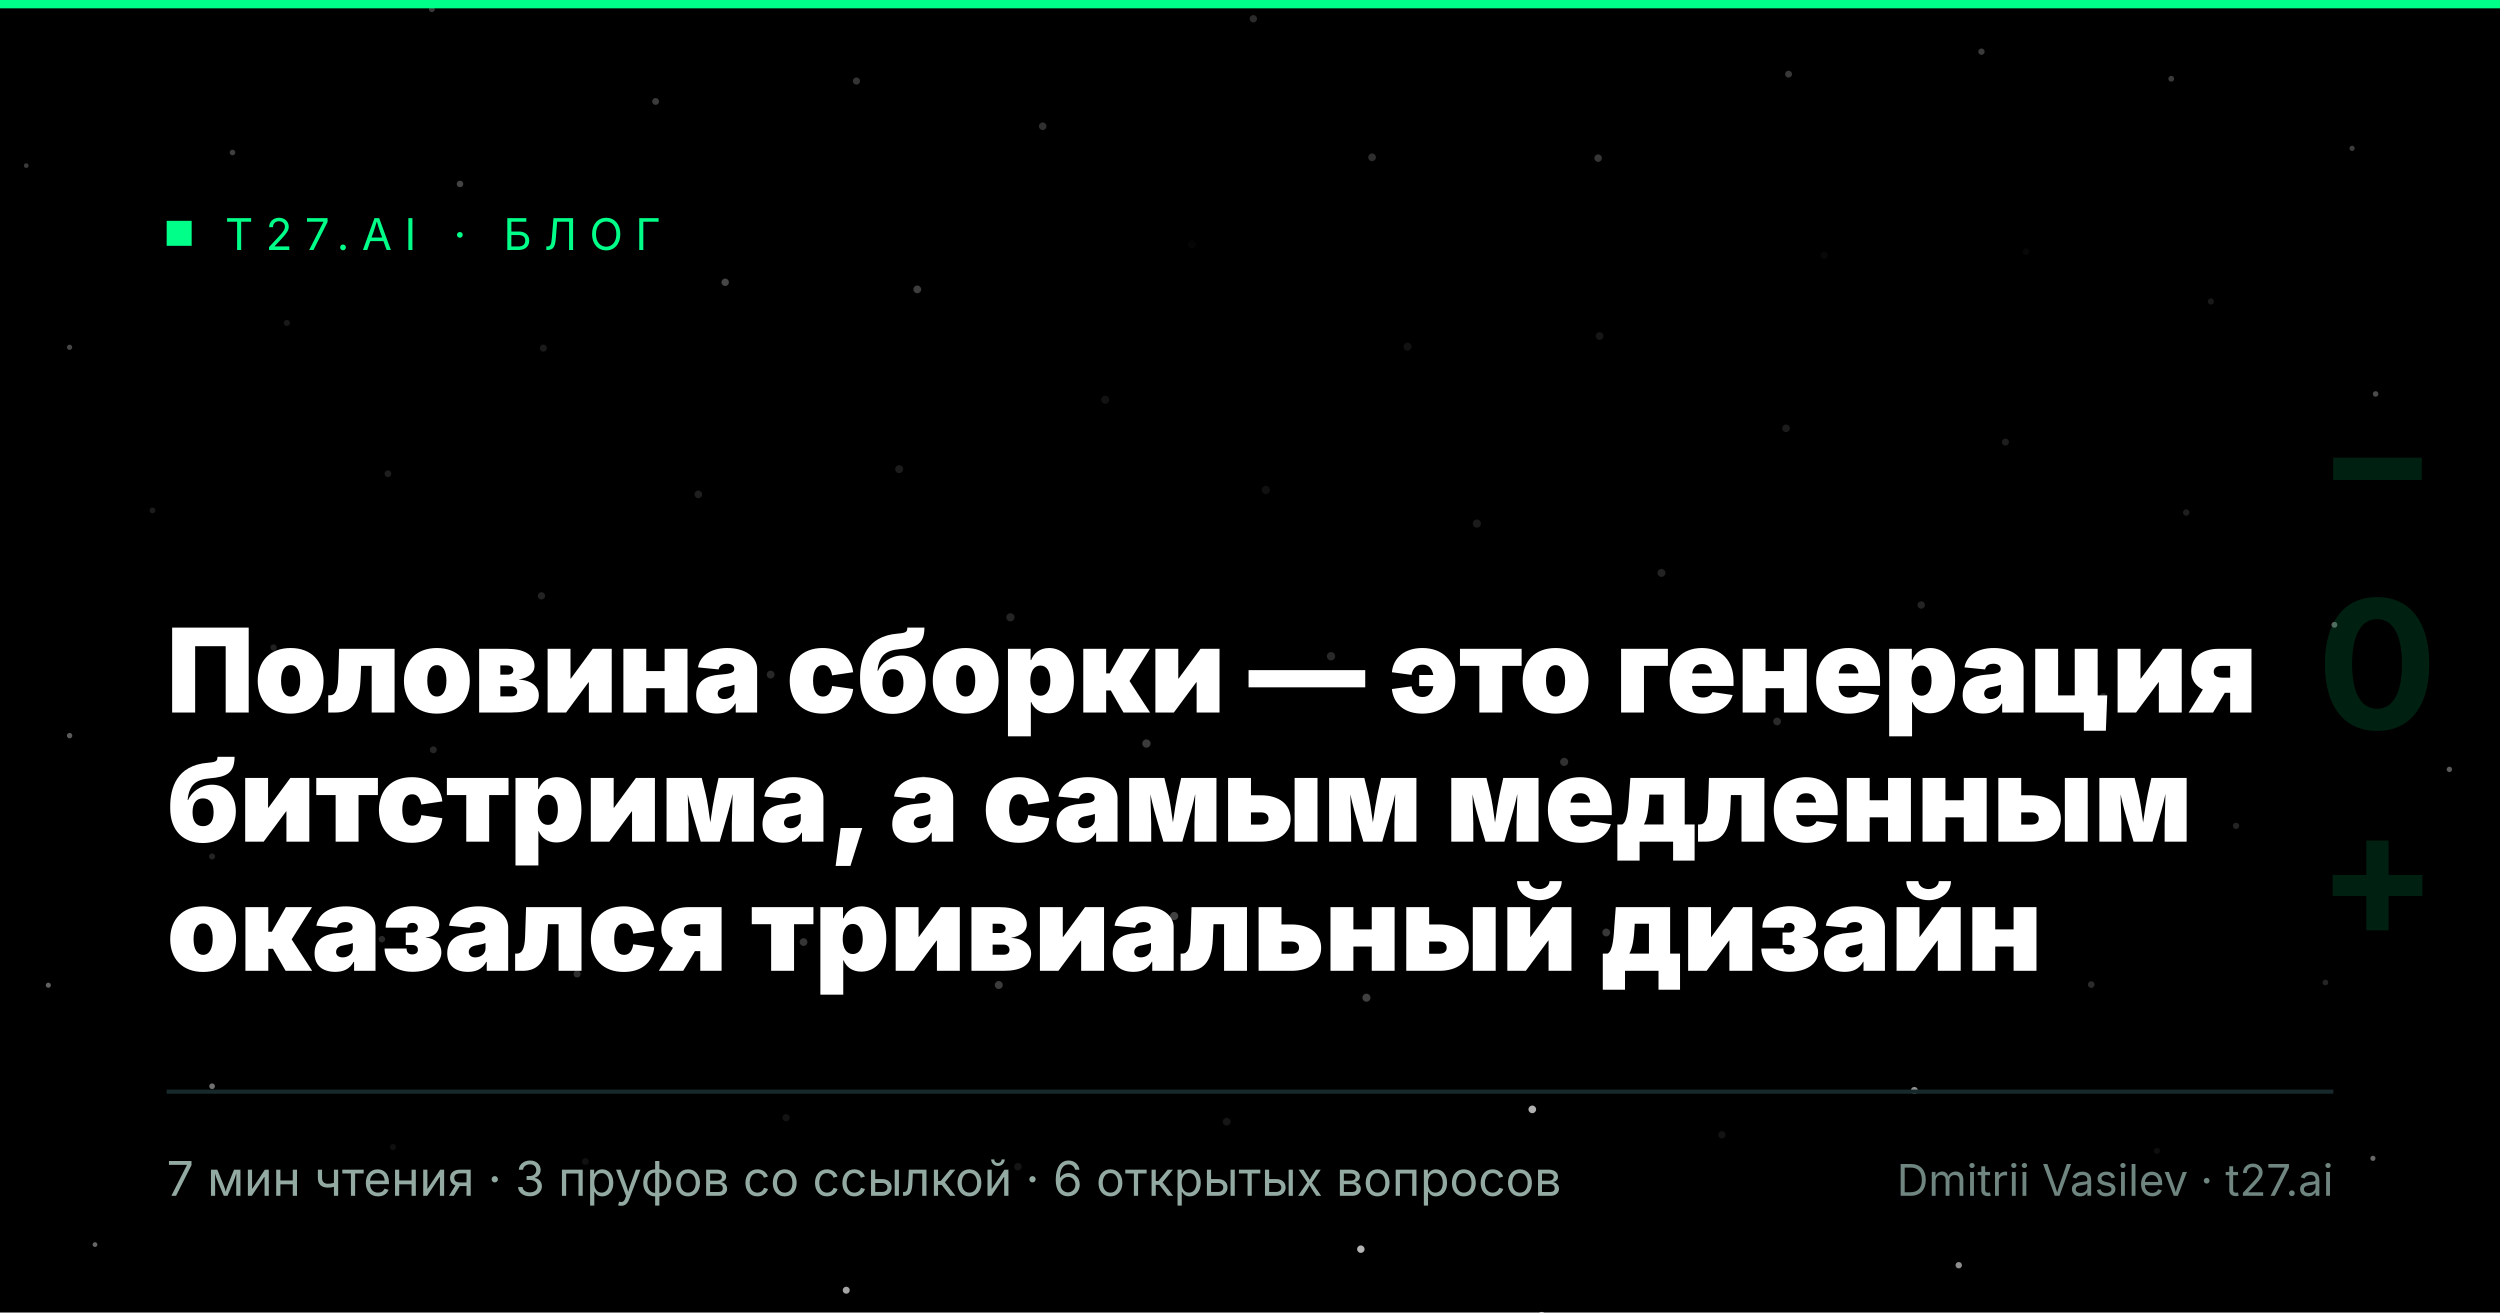
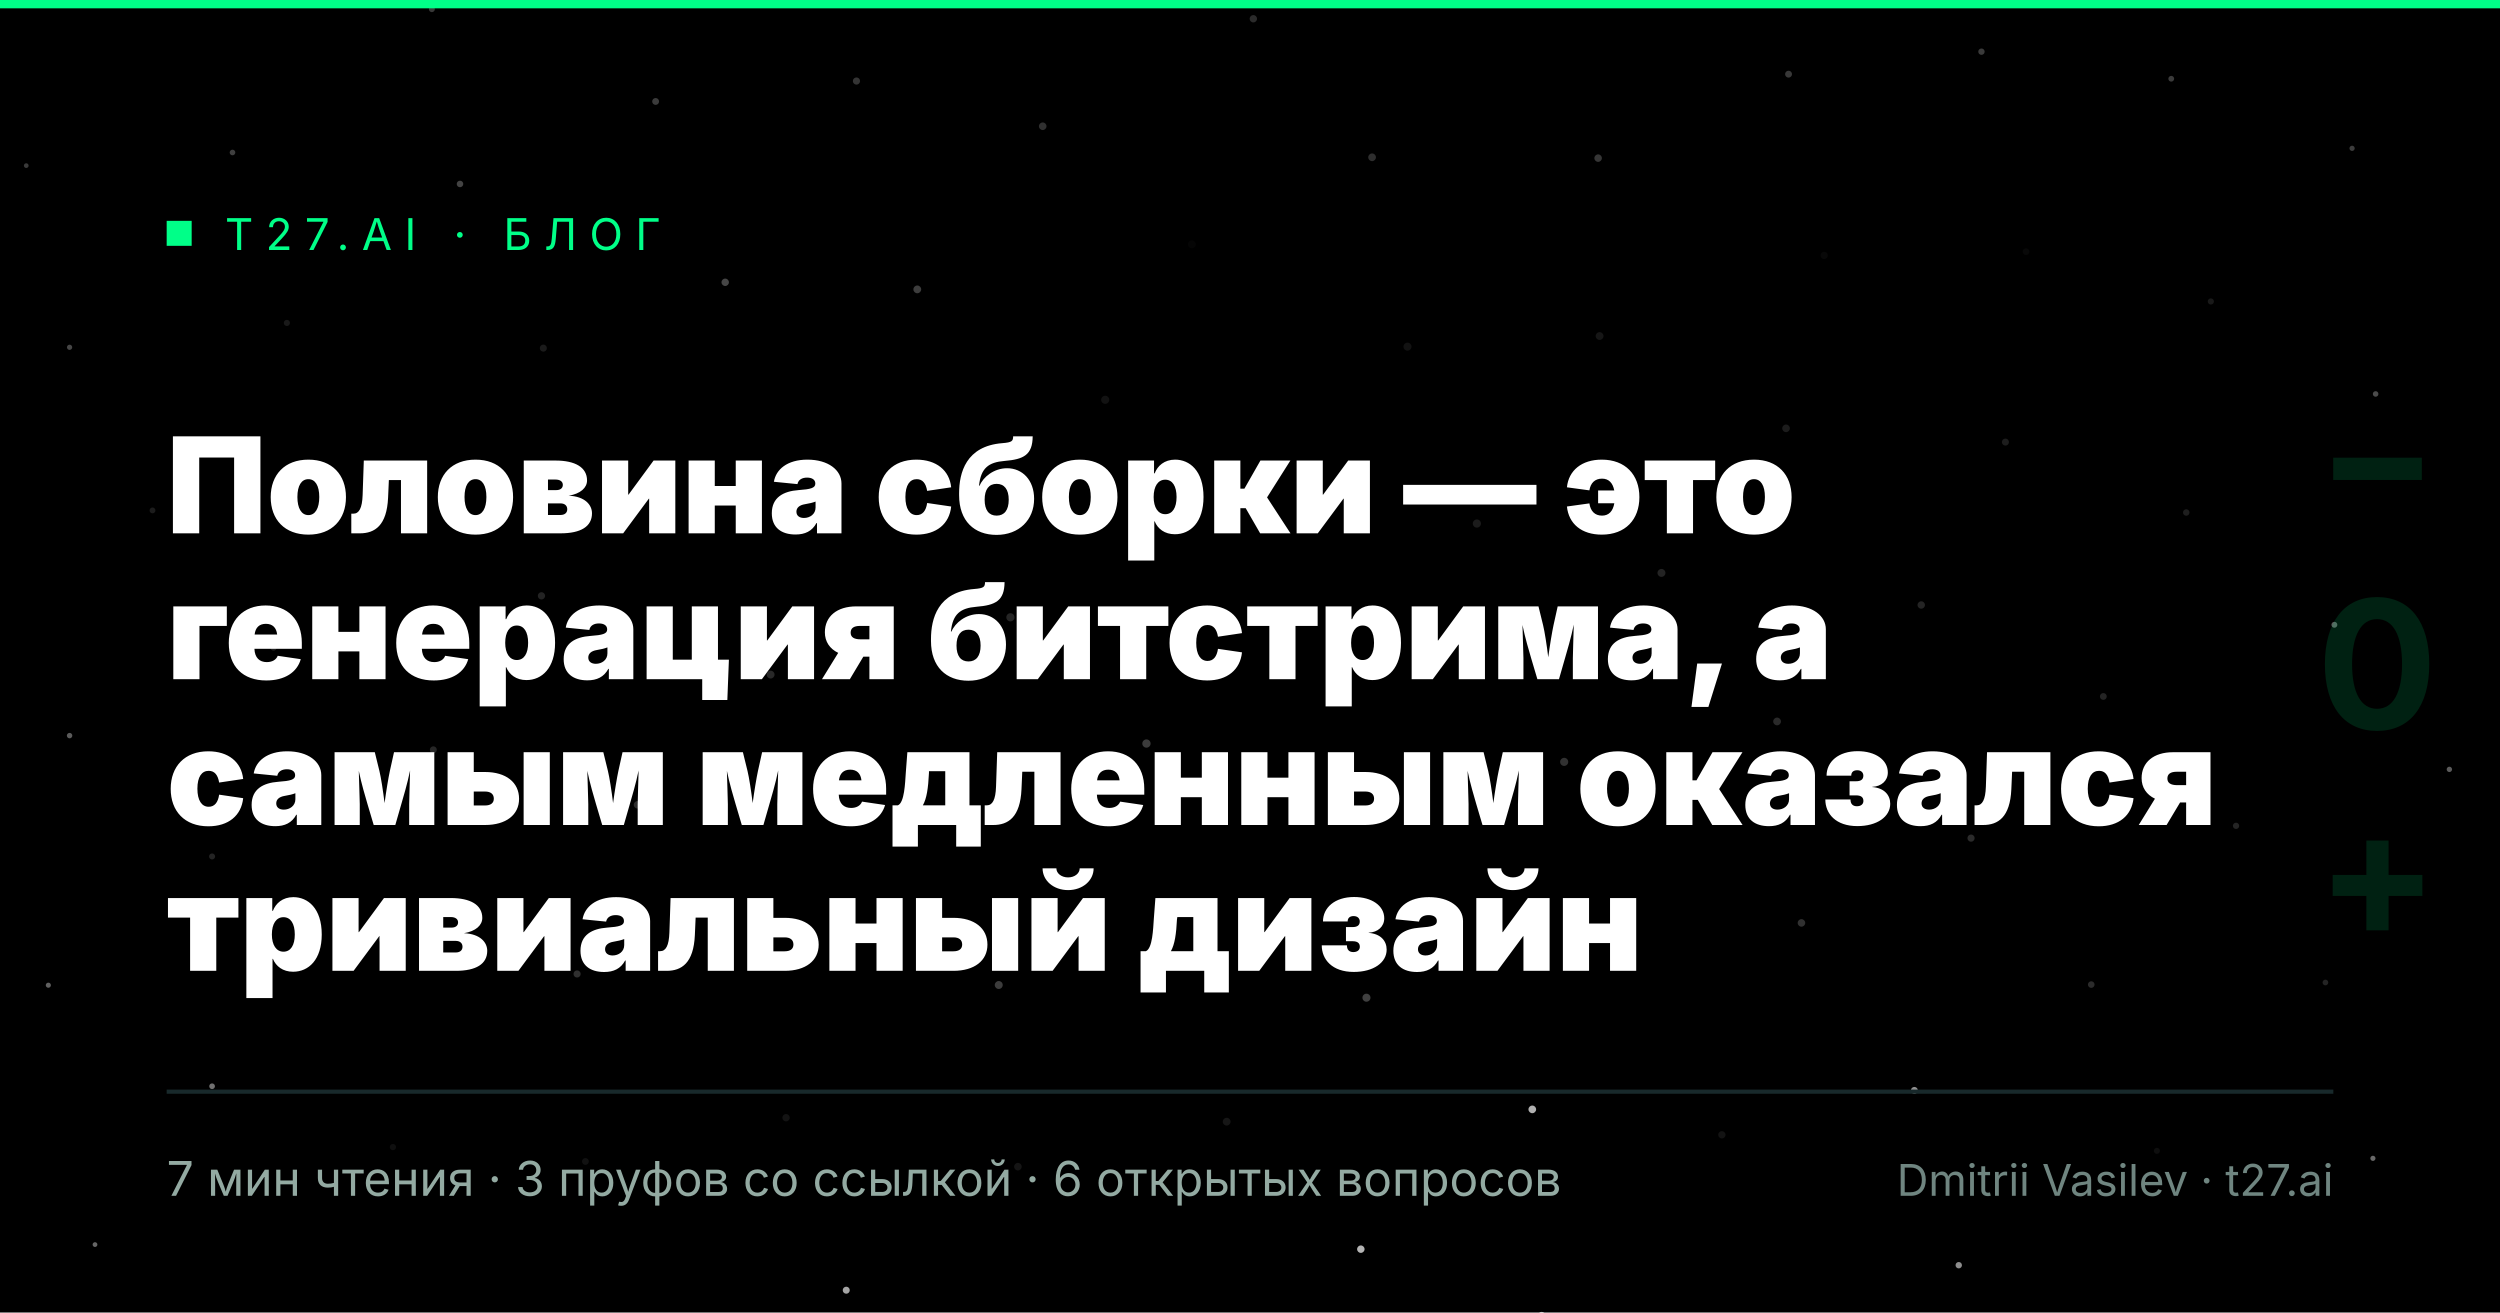
<svg xmlns="http://www.w3.org/2000/svg" width="1200" height="630" viewBox="0 0 1200 630" role="img" aria-label="Половина сборки — это генерация битстрима, а самым медленным оказался тривиальный дизайн">
  <rect width="1200" height="630" fill="#000000" />
  <circle cx="638.9" cy="315.0" r="2.00" fill="#ffffff" opacity="0.164" />
  <circle cx="550.3" cy="356.9" r="1.99" fill="#ffffff" opacity="0.232" />
  <circle cx="607.6" cy="235.2" r="1.98" fill="#ffffff" opacity="0.064" />
  <circle cx="662.7" cy="390.2" r="1.98" fill="#ffffff" opacity="0.242" />
  <circle cx="485.0" cy="296.3" r="1.97" fill="#ffffff" opacity="0.145" />
  <circle cx="708.9" cy="251.3" r="1.96" fill="#ffffff" opacity="0.109" />
  <circle cx="563.6" cy="439.7" r="1.96" fill="#ffffff" opacity="0.257" />
  <circle cx="530.5" cy="191.9" r="1.95" fill="#ffffff" opacity="0.073" />
  <circle cx="750.8" cy="365.7" r="1.95" fill="#ffffff" opacity="0.194" />
  <circle cx="443.2" cy="374.6" r="1.94" fill="#ffffff" opacity="0.198" />
  <circle cx="675.6" cy="166.4" r="1.93" fill="#ffffff" opacity="0.071" />
  <circle cx="655.9" cy="478.9" r="1.93" fill="#ffffff" opacity="0.252" />
  <circle cx="431.6" cy="225.2" r="1.92" fill="#ffffff" opacity="0.110" />
  <circle cx="797.5" cy="275.0" r="1.91" fill="#ffffff" opacity="0.137" />
  <circle cx="479.4" cy="472.8" r="1.91" fill="#ffffff" opacity="0.237" />
  <circle cx="572.1" cy="117.3" r="1.90" fill="#ffffff" opacity="0.022" />
  <circle cx="771.0" cy="447.6" r="1.89" fill="#ffffff" opacity="0.219" />
  <circle cx="369.9" cy="323.8" r="1.89" fill="#ffffff" opacity="0.160" />
  <circle cx="767.8" cy="161.3" r="1.88" fill="#ffffff" opacity="0.089" />
  <circle cx="588.8" cy="538.4" r="1.87" fill="#ffffff" opacity="0.089" />
  <circle cx="440.3" cy="138.9" r="1.87" fill="#ffffff" opacity="0.242" />
  <circle cx="853.0" cy="346.3" r="1.86" fill="#ffffff" opacity="0.167" />
  <circle cx="385.7" cy="452.2" r="1.86" fill="#ffffff" opacity="0.208" />
  <circle cx="658.6" cy="75.5" r="1.85" fill="#ffffff" opacity="0.182" />
  <circle cx="735.5" cy="532.5" r="1.84" fill="#ffffff" opacity="0.691" />
  <circle cx="335.2" cy="237.3" r="1.84" fill="#ffffff" opacity="0.124" />
  <circle cx="857.3" cy="205.6" r="1.83" fill="#ffffff" opacity="0.113" />
  <circle cx="488.6" cy="560.0" r="1.82" fill="#ffffff" opacity="0.084" />
  <circle cx="500.5" cy="60.6" r="1.82" fill="#ffffff" opacity="0.189" />
  <circle cx="864.7" cy="443.0" r="1.81" fill="#ffffff" opacity="0.194" />
  <circle cx="306.0" cy="386.3" r="1.80" fill="#ffffff" opacity="0.174" />
  <circle cx="767.1" cy="75.9" r="1.80" fill="#ffffff" opacity="0.214" />
  <circle cx="653.2" cy="599.6" r="1.79" fill="#ffffff" opacity="0.706" />
  <circle cx="348.1" cy="135.5" r="1.78" fill="#ffffff" opacity="0.274" />
  <circle cx="922.2" cy="290.4" r="1.78" fill="#ffffff" opacity="0.141" />
  <circle cx="377.3" cy="536.5" r="1.77" fill="#ffffff" opacity="0.076" />
  <circle cx="601.6" cy="9.0" r="1.77" fill="#ffffff" opacity="0.168" />
  <circle cx="826.5" cy="544.7" r="1.76" fill="#ffffff" opacity="0.076" />
  <circle cx="259.9" cy="286.0" r="1.75" fill="#ffffff" opacity="0.139" />
  <circle cx="875.6" cy="122.6" r="1.75" fill="#ffffff" opacity="0.033" />
  <circle cx="537.3" cy="632.1" r="1.74" fill="#ffffff" opacity="0.689" />
  <circle cx="411.1" cy="38.9" r="1.73" fill="#ffffff" opacity="0.206" />
  <circle cx="946.1" cy="402.3" r="1.73" fill="#ffffff" opacity="0.169" />
  <circle cx="277.0" cy="467.5" r="1.72" fill="#ffffff" opacity="0.185" />
  <circle cx="727.7" cy="-1.8" r="1.71" fill="#ffffff" opacity="0.181" />
  <circle cx="740.0" cy="631.4" r="1.71" fill="#ffffff" opacity="0.663" />
  <circle cx="260.8" cy="167.1" r="1.70" fill="#ffffff" opacity="0.106" />
  <circle cx="962.6" cy="212.2" r="1.69" fill="#ffffff" opacity="0.117" />
  <circle cx="406.2" cy="619.3" r="1.69" fill="#ffffff" opacity="0.641" />
  <circle cx="918.9" cy="523.4" r="1.67" fill="#ffffff" opacity="0.564" />
  <circle cx="208.0" cy="359.9" r="1.67" fill="#ffffff" opacity="0.152" />
  <circle cx="858.5" cy="35.6" r="1.66" fill="#ffffff" opacity="0.221" />
  <circle cx="314.7" cy="48.7" r="1.65" fill="#ffffff" opacity="0.232" />
  <circle cx="1009.6" cy="334.3" r="1.64" fill="#ffffff" opacity="0.144" />
  <circle cx="281.0" cy="557.5" r="1.64" fill="#ffffff" opacity="0.068" />
  <circle cx="838.8" cy="634.0" r="1.62" fill="#ffffff" opacity="0.611" />
  <circle cx="186.2" cy="227.4" r="1.62" fill="#ffffff" opacity="0.119" />
  <circle cx="972.5" cy="120.8" r="1.61" fill="#ffffff" opacity="0.034" />
  <circle cx="1003.8" cy="472.6" r="1.59" fill="#ffffff" opacity="0.168" />
  <circle cx="183.3" cy="450.8" r="1.58" fill="#ffffff" opacity="0.163" />
  <circle cx="220.8" cy="88.3" r="1.57" fill="#ffffff" opacity="0.262" />
  <circle cx="1049.4" cy="246.0" r="1.56" fill="#ffffff" opacity="0.120" />
  <circle cx="940.2" cy="607.3" r="1.54" fill="#ffffff" opacity="0.551" />
  <circle cx="131.3" cy="310.8" r="1.53" fill="#ffffff" opacity="0.131" />
  <circle cx="951.1" cy="24.8" r="1.53" fill="#ffffff" opacity="0.228" />
  <circle cx="1073.3" cy="396.4" r="1.51" fill="#ffffff" opacity="0.144" />
  <circle cx="188.6" cy="550.6" r="1.50" fill="#ffffff" opacity="0.060" />
  <circle cx="137.7" cy="155.0" r="1.48" fill="#ffffff" opacity="0.100" />
  <circle cx="1061.2" cy="144.7" r="1.48" fill="#ffffff" opacity="0.098" />
  <circle cx="1035.3" cy="552.4" r="1.46" fill="#ffffff" opacity="0.058" />
  <circle cx="101.8" cy="411.1" r="1.45" fill="#ffffff" opacity="0.142" />
  <circle cx="207.3" cy="4.4" r="1.43" fill="#ffffff" opacity="0.220" />
  <circle cx="1120.5" cy="299.9" r="1.42" fill="#ffffff" opacity="0.357" />
  <circle cx="73.2" cy="245.0" r="1.40" fill="#ffffff" opacity="0.111" />
  <circle cx="1042.2" cy="37.8" r="1.39" fill="#ffffff" opacity="0.234" />
  <circle cx="1116.2" cy="471.6" r="1.37" fill="#ffffff" opacity="0.143" />
  <circle cx="101.8" cy="521.4" r="1.37" fill="#ffffff" opacity="0.441" />
  <circle cx="111.6" cy="73.2" r="1.35" fill="#ffffff" opacity="0.247" />
  <circle cx="1140.3" cy="189.1" r="1.34" fill="#ffffff" opacity="0.295" />
  <circle cx="33.4" cy="353.1" r="1.31" fill="#ffffff" opacity="0.357" />
  <circle cx="1175.7" cy="369.3" r="1.29" fill="#ffffff" opacity="0.358" />
  <circle cx="133.6" cy="634.1" r="1.28" fill="#ffffff" opacity="0.458" />
  <circle cx="33.4" cy="166.7" r="1.26" fill="#ffffff" opacity="0.276" />
  <circle cx="1129.0" cy="71.2" r="1.26" fill="#ffffff" opacity="0.239" />
  <circle cx="1139.0" cy="556.0" r="1.24" fill="#ffffff" opacity="0.413" />
  <circle cx="23.2" cy="472.9" r="1.23" fill="#ffffff" opacity="0.381" />
  <circle cx="45.6" cy="597.4" r="1.15" fill="#ffffff" opacity="0.399" />
  <circle cx="12.6" cy="79.5" r="1.13" fill="#ffffff" opacity="0.229" />
  <text x="1112" y="250" font-family="Inter,Helvetica,Arial,sans-serif" font-size="86" font-weight="700" fill="#00ff88" opacity="0.13">−</text>
  <text x="1112" y="350" font-family="Inter,Helvetica,Arial,sans-serif" font-size="86" font-weight="700" fill="#00ff88" opacity="0.13">0</text>
  <text x="1112" y="450" font-family="Inter,Helvetica,Arial,sans-serif" font-size="86" font-weight="700" fill="#00ff88" opacity="0.13">+</text>
  <rect x="0" y="0" width="1200" height="4" fill="#00ff88" />
  <rect x="80" y="106" width="12" height="12" fill="#00ff88" />
  <text x="108" y="120" font-family="Inter,Helvetica,Arial,sans-serif" font-size="21" letter-spacing="6" fill="#00ff88">T27.AI · БЛОГ</text>
-   <text x="80" y="342" font-family="Inter,Helvetica,Arial,sans-serif" font-size="56" font-weight="900" fill="#ffffff">Половина сборки — это генерация</text>
-   <text x="80" y="404" font-family="Inter,Helvetica,Arial,sans-serif" font-size="56" font-weight="900" fill="#ffffff">битстрима, а самым медленным</text>
-   <text x="80" y="466" font-family="Inter,Helvetica,Arial,sans-serif" font-size="56" font-weight="900" fill="#ffffff">оказался тривиальный дизайн</text>
+   <text x="80" y="256" font-family="Inter,Helvetica,Arial,sans-serif" font-size="64" font-weight="900" fill="#ffffff">Половина сборки — это</text>
+   <text x="80" y="326" font-family="Inter,Helvetica,Arial,sans-serif" font-size="64" font-weight="900" fill="#ffffff">генерация битстрима, а</text>
+   <text x="80" y="396" font-family="Inter,Helvetica,Arial,sans-serif" font-size="64" font-weight="900" fill="#ffffff">самым медленным оказался</text>
+   <text x="80" y="466" font-family="Inter,Helvetica,Arial,sans-serif" font-size="64" font-weight="900" fill="#ffffff">тривиальный дизайн</text>
  <line x1="80" y1="524" x2="1120" y2="524" stroke="#18292b" stroke-width="2" />
  <text x="80" y="574" font-family="Inter,Helvetica,Arial,sans-serif" font-size="23" fill="#93aaa2">7 мин чтения  ·  3 пруфов со ссылкой  ·  6 открытых вопросов</text>
  <text x="1120" y="574" text-anchor="end" font-family="Inter,Helvetica,Arial,sans-serif" font-size="21" fill="#6f8580">Dmitrii Vasilev · t27.ai</text>
</svg>
